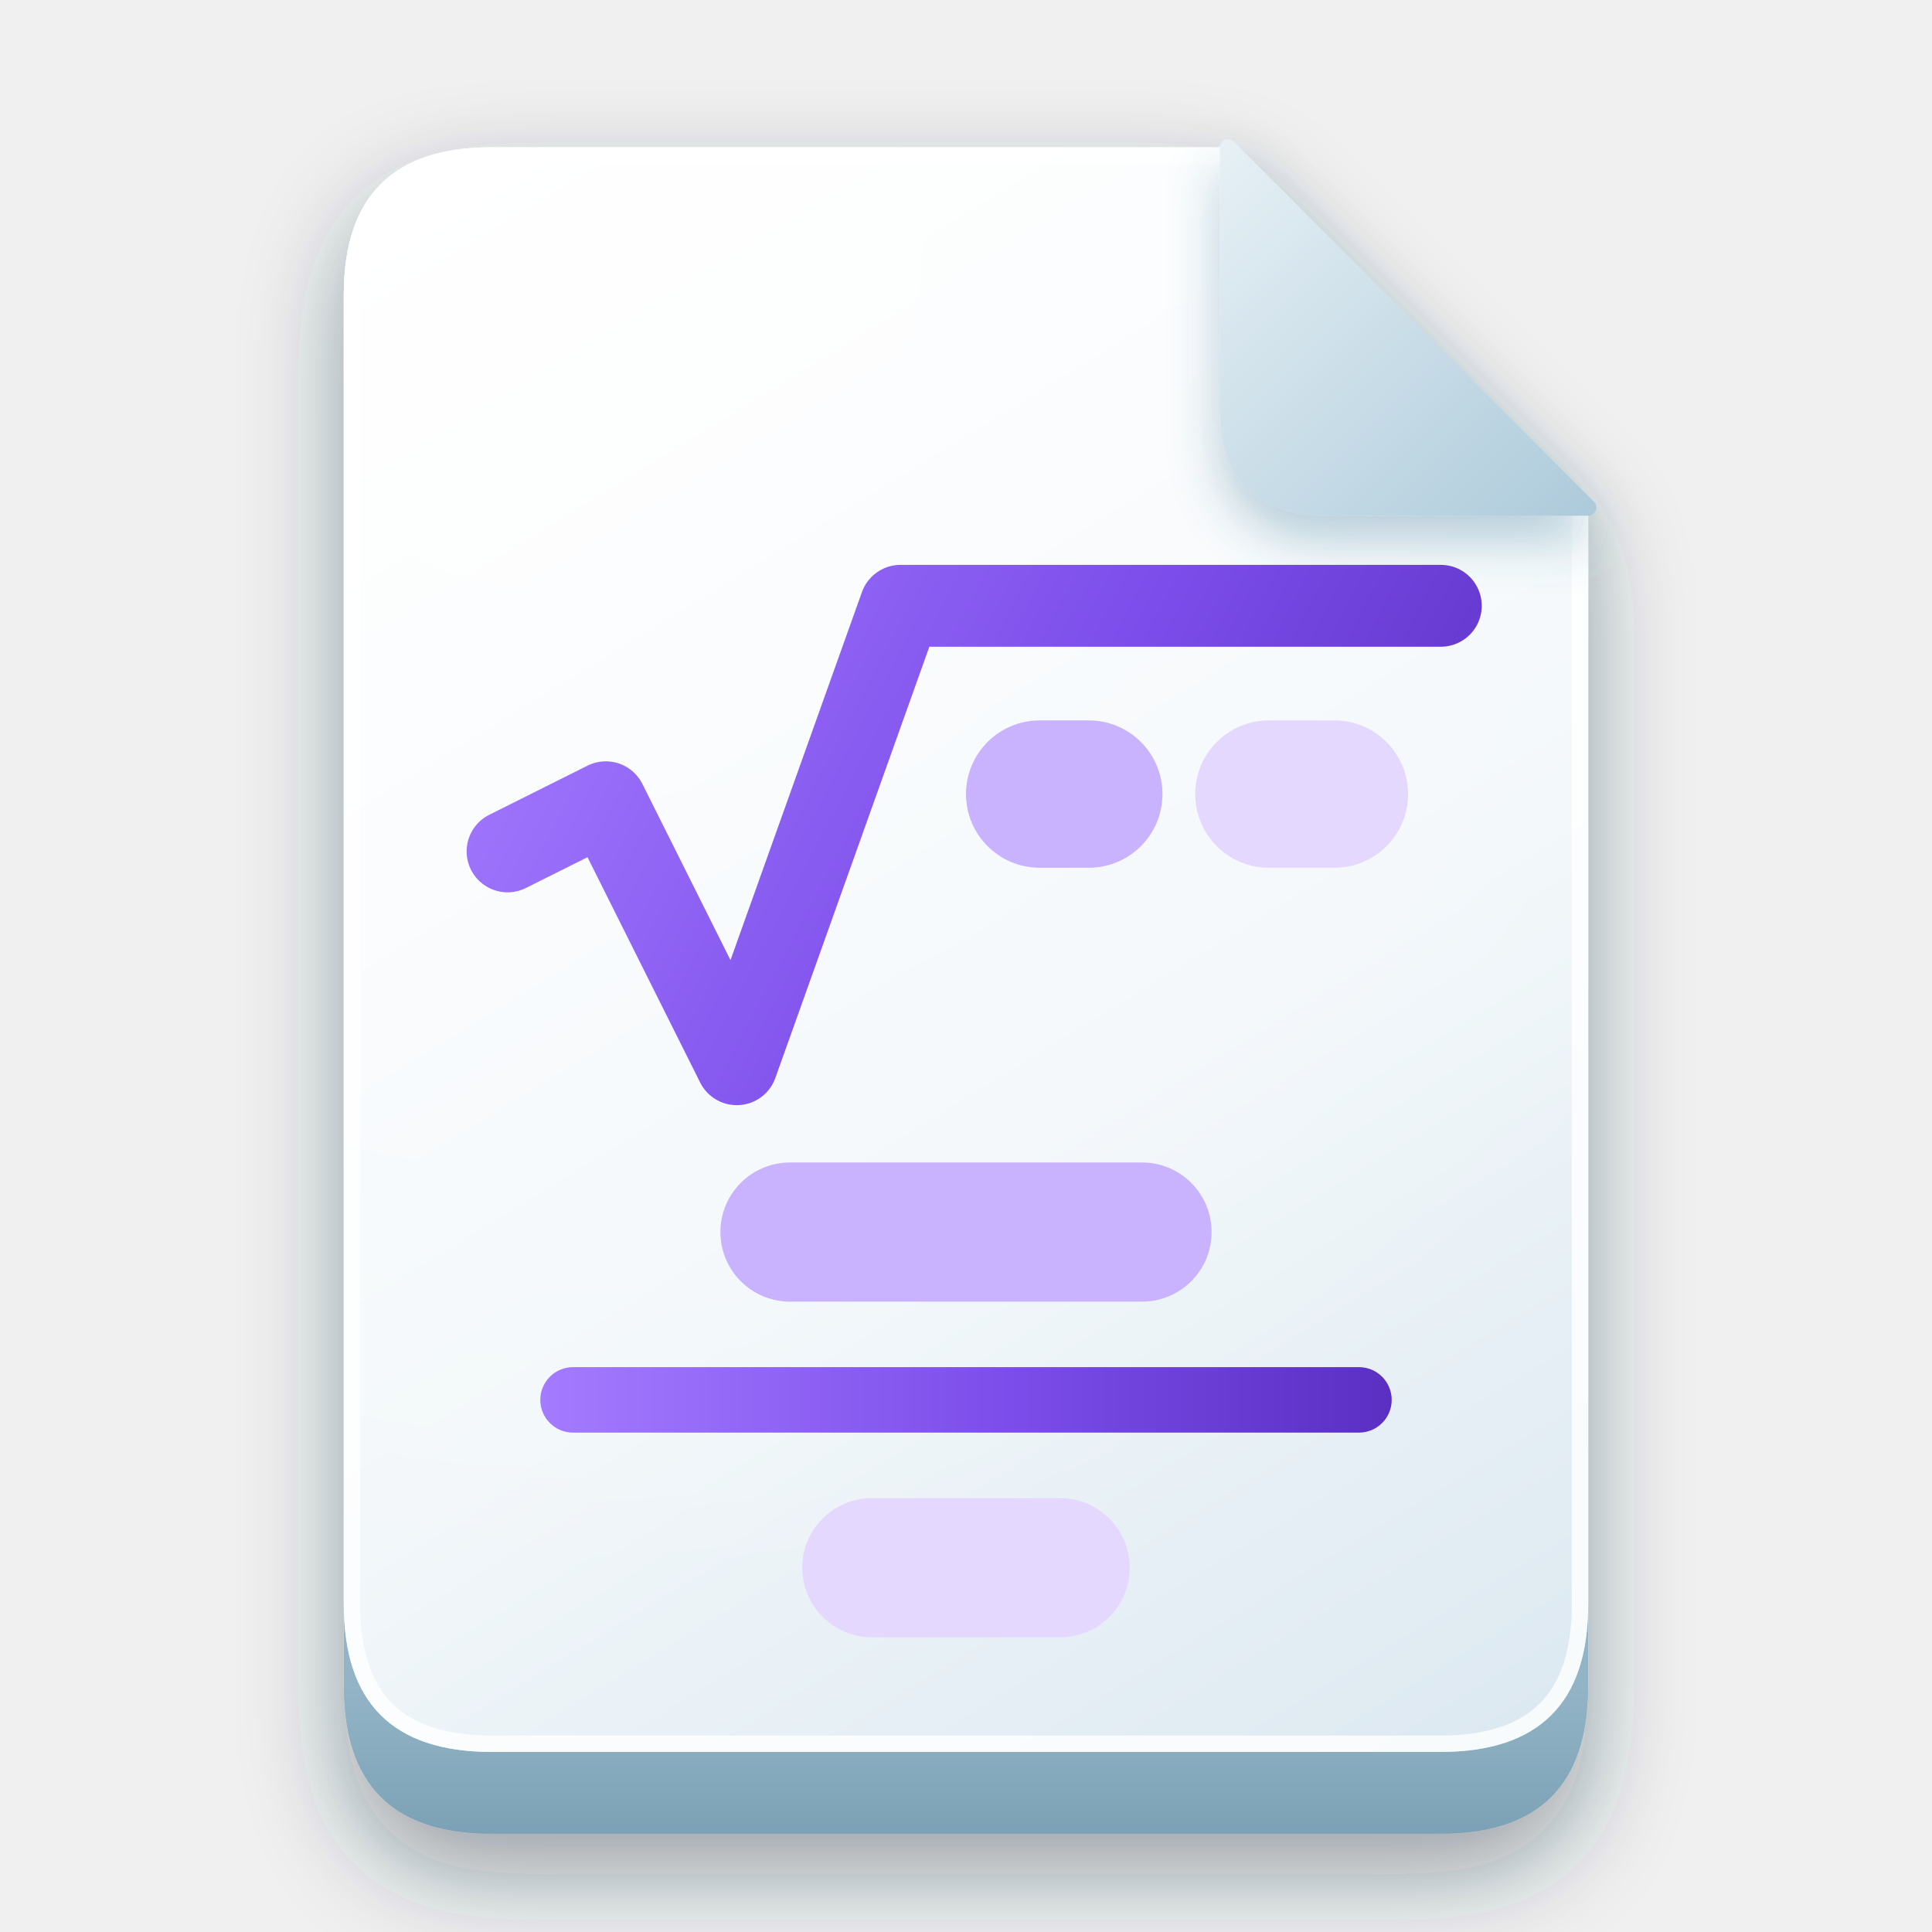
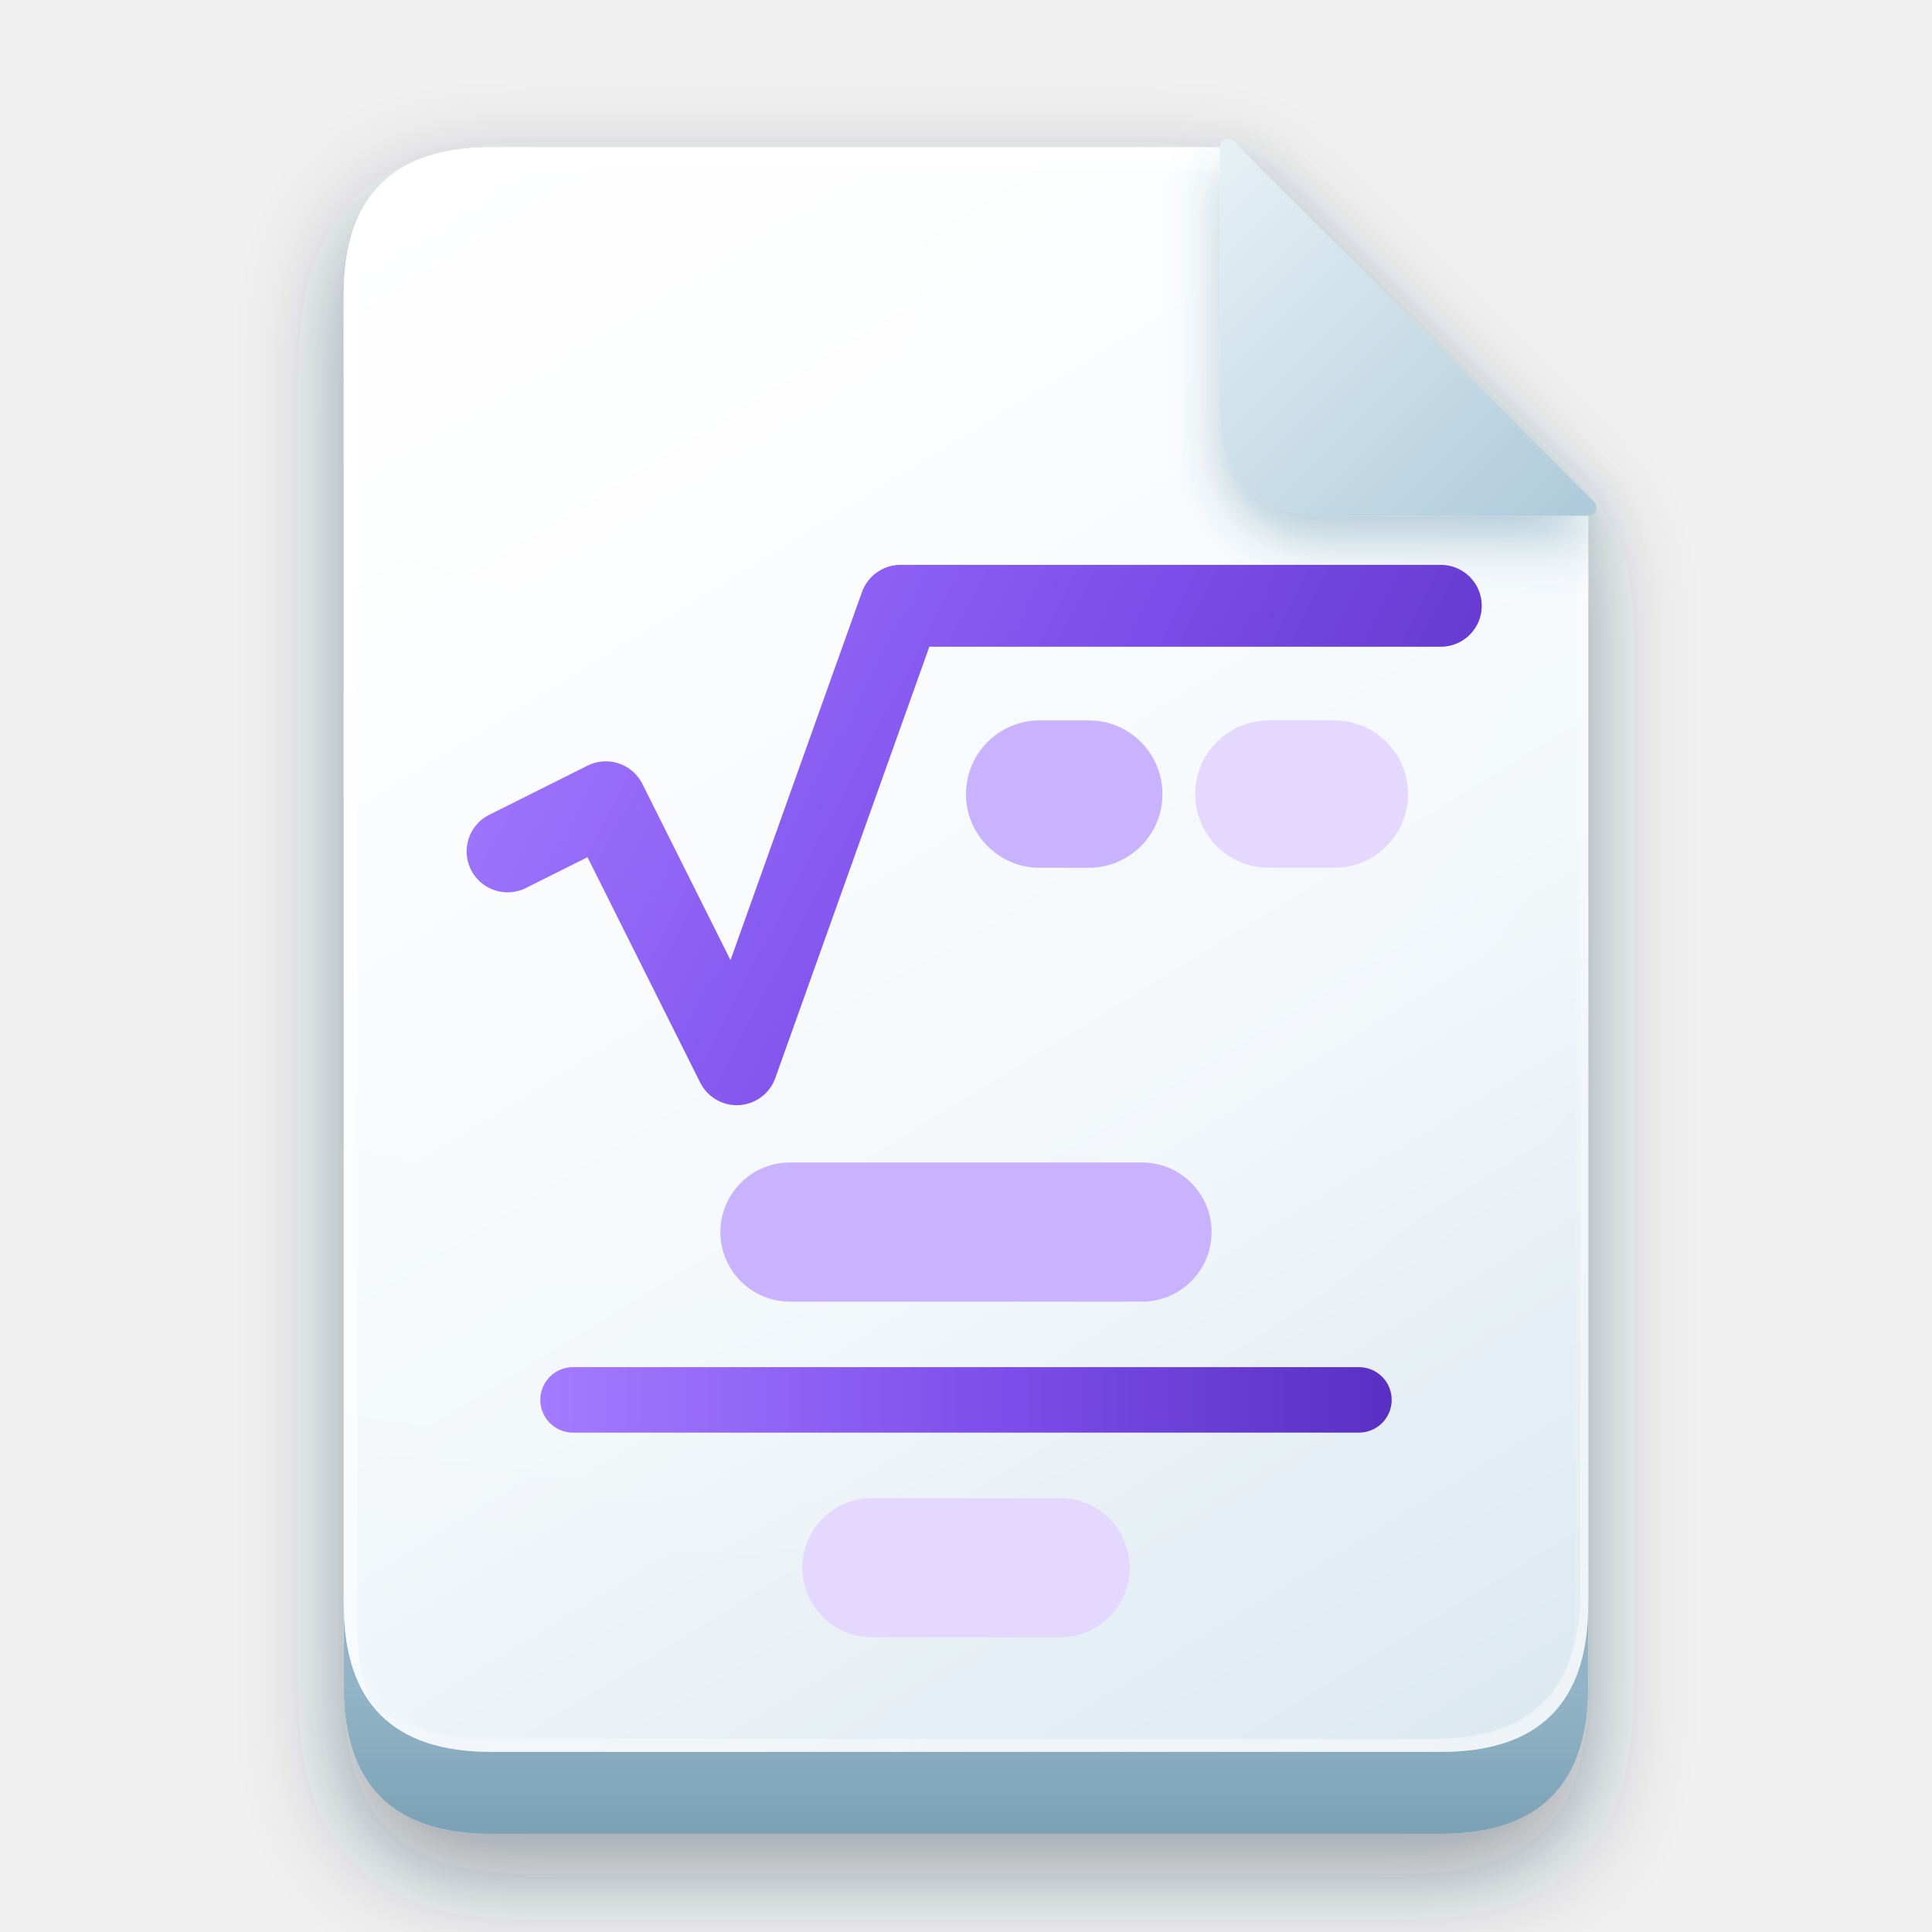
- <svg xmlns="http://www.w3.org/2000/svg" width="236" height="236" viewBox="0 0 236 236" fill="none">
+ <svg xmlns="http://www.w3.org/2000/svg" width="236" height="236" viewBox="0 0 236 236" preserveAspectRatio="none">
  <defs>
-     <linearGradient id="fm_paper" x1="60" y1="18" x2="180" y2="214" gradientUnits="userSpaceOnUse">
-       <stop offset="0" stop-color="#ffffff" />
-       <stop offset="0.6" stop-color="#f2f7fa" />
-       <stop offset="1" stop-color="#dde9f1" />
-     </linearGradient>
-     <linearGradient id="fm_side" x1="0" y1="196" x2="0" y2="224" gradientUnits="userSpaceOnUse">
-       <stop offset="0" stop-color="#93b4c6" />
-       <stop offset="1" stop-color="#6f97ad" />
-     </linearGradient>
-     <linearGradient id="fm_fold" x1="150" y1="18" x2="194" y2="62" gradientUnits="userSpaceOnUse">
-       <stop offset="0" stop-color="#e6f0f5" />
-       <stop offset="1" stop-color="#aecbdb" />
-     </linearGradient>
-     <radialGradient id="fm_bloom" cx="70" cy="30" r="170" gradientUnits="userSpaceOnUse">
-       <stop offset="0" stop-color="white" stop-opacity="0.5" />
-       <stop offset="1" stop-color="white" stop-opacity="0" />
-     </radialGradient>
-     <clipPath id="fm_clip">
-       <path d="M60 18H150L194 62V196Q194 214 176 214H60Q42 214 42 196V36Q42 18 60 18Z" />
-     </clipPath>
-     <filter id="fm_shadow" x="-20" y="-20" width="276" height="276" filterUnits="userSpaceOnUse" color-interpolation-filters="sRGB">
+     <filter id="shadow1" x="-20" y="-20" width="276" height="276" filterUnits="userSpaceOnUse" color-interpolation-filters="sRGB">
      <feDropShadow dx="0" dy="5" stdDeviation="6" flood-color="#1a3342" flood-opacity="0.4" />
    </filter>
-     <filter id="fm_fold_shadow" x="-20" y="-20" width="276" height="276" filterUnits="userSpaceOnUse">
+   </defs>
+   <g filter="url(#shadow1)">
+     <g fill="none">
+       <defs>
+         <linearGradient id="l2-fm_side" x1="0" y1="196" x2="0" y2="224" gradientUnits="userSpaceOnUse">
+           <stop offset="0" stop-color="#93b4c6" />
+           <stop offset="1" stop-color="#6f97ad" />
+         </linearGradient>
+       </defs>
+       <path d="M60 18H150L194 62V196Q194 214 176 214H60Q42 214 42 196V36Q42 18 60 18Z" fill="url(#l2-fm_side)" transform="translate(0 10)" />
+     </g>
+     <g fill="none">
+       <defs>
+         <linearGradient id="l3-fm_paper" x1="60" y1="18" x2="180" y2="214" gradientUnits="userSpaceOnUse">
+           <stop offset="0" stop-color="#ffffff" />
+           <stop offset="0.6" stop-color="#f2f7fa" />
+           <stop offset="1" stop-color="#dde9f1" />
+         </linearGradient>
+       </defs>
+       <path d="M60 18H150L194 62V196Q194 214 176 214H60Q42 214 42 196V36Q42 18 60 18Z" fill="url(#l3-fm_paper)" />
+     </g>
+   </g>
+   <defs>
+     <clipPath id="clip4">
+       <path d="M60 18 H150 L194 62 V196 Q194 214 176 214 H60 Q42 214 42 196 V36 Q42 18 60 18 Z" clip-rule="nonzero" />
+     </clipPath>
+   </defs>
+   <g clip-path="url(#clip4)">
+     <g fill="none">
+       <defs>
+         <radialGradient id="l5-fm_bloom" cx="70" cy="30" r="170" gradientUnits="userSpaceOnUse">
+           <stop offset="0" stop-color="white" stop-opacity="0.5" />
+           <stop offset="1" stop-color="white" stop-opacity="0" />
+         </radialGradient>
+       </defs>
+       <rect width="236" height="236" fill="url(#l5-fm_bloom)" />
+     </g>
+   </g>
+   <defs>
+     <clipPath id="rim6">
+       <path d="M60 18H150L194 62V196Q194 214 176 214H60Q42 214 42 196V36Q42 18 60 18Z" clip-rule="nonzero" />
+     </clipPath>
+     <linearGradient id="rim6g0" x1="42" y1="18" x2="156" y2="214" gradientUnits="userSpaceOnUse">
+       <stop offset="0" stop-color="#ffffff" stop-opacity="0.200" />
+       <stop offset="1" stop-color="#ffffff" stop-opacity="0.100" />
+     </linearGradient>
+     <linearGradient id="rim6g1" x1="42" y1="18" x2="156" y2="214" gradientUnits="userSpaceOnUse">
+       <stop offset="0" stop-color="#ffffff" stop-opacity="0.950" />
+       <stop offset="0.45" stop-color="#ffffff" stop-opacity="0.600" />
+       <stop offset="1" stop-color="#ffffff" stop-opacity="0.250" />
+     </linearGradient>
+     <linearGradient id="rim6g2" x1="42" y1="18" x2="156" y2="214" gradientUnits="userSpaceOnUse">
+       <stop offset="0" stop-color="#ffffff" stop-opacity="0.050" />
+       <stop offset="0.7" stop-color="#ffffff" stop-opacity="0.150" />
+       <stop offset="1" stop-color="#ffffff" stop-opacity="0.420" />
+     </linearGradient>
+   </defs>
+   <g clip-path="url(#rim6)">
+     <path d="M60 18H150L194 62V196Q194 214 176 214H60Q42 214 42 196V36Q42 18 60 18Z" fill="none" stroke="url(#rim6g0)" stroke-width="3" />
+     <path d="M60 18H150L194 62V196Q194 214 176 214H60Q42 214 42 196V36Q42 18 60 18ZM61.68 20.8 H151.68 L195.68 64.8 V198.8 Q195.68 216.8 177.68 216.8 H61.68 Q43.68 216.8 43.68 198.8 V38.8 Q43.68 20.8 61.68 20.8 Z" fill="url(#rim6g1)" fill-rule="evenodd" />
+     <path d="M60 18H150L194 62V196Q194 214 176 214H60Q42 214 42 196V36Q42 18 60 18ZM59.04 16.4 H149.04 L193.04 60.4 V194.4 Q193.04 212.4 175.04 212.4 H59.04 Q41.04 212.4 41.04 194.4 V34.4 Q41.04 16.4 59.04 16.4 Z" fill="url(#rim6g2)" fill-rule="evenodd" />
+   </g>
+   <defs>
+     <filter id="shadow7" x="-20" y="-20" width="276" height="276" filterUnits="userSpaceOnUse" color-interpolation-filters="sRGB">
      <feDropShadow dx="0" dy="3" stdDeviation="3" flood-color="#3d7a94" flood-opacity="0.35" />
    </filter>
-     <linearGradient id="fm_ink" x1="60" y1="70" x2="178" y2="132" gradientUnits="userSpaceOnUse">
-       <stop offset="0" stop-color="#a47bff" />
-       <stop offset="0.55" stop-color="#7c4dea" />
-       <stop offset="1" stop-color="#5a2fc2" />
-     </linearGradient>
-     <linearGradient id="fm_rule" x1="66" y1="0" x2="170" y2="0" gradientUnits="userSpaceOnUse">
-       <stop offset="0" stop-color="#a47bff" />
-       <stop offset="0.55" stop-color="#7c4dea" />
-       <stop offset="1" stop-color="#5a2fc2" />
-     </linearGradient>
  </defs>
-   <g filter="url(#fm_shadow)">
-     <path d="M60 18H150L194 62V196Q194 214 176 214H60Q42 214 42 196V36Q42 18 60 18Z" fill="url(#fm_side)" transform="translate(0 10)" />
-     <path d="M60 18H150L194 62V196Q194 214 176 214H60Q42 214 42 196V36Q42 18 60 18Z" fill="url(#fm_paper)" />
+   <g filter="url(#shadow7)">
+     <g fill="none">
+       <defs>
+         <linearGradient id="l8-fm_fold" x1="150" y1="18" x2="194" y2="62" gradientUnits="userSpaceOnUse">
+           <stop offset="0" stop-color="#e6f0f5" />
+           <stop offset="1" stop-color="#aecbdb" />
+         </linearGradient>
+       </defs>
+       <path d="M150 18V50Q150 62 162 62H194Z" fill="url(#l8-fm_fold)" stroke="url(#l8-fm_fold)" stroke-width="2" stroke-linejoin="round" />
+     </g>
  </g>
-   <g clip-path="url(#fm_clip)">
-     <rect width="236" height="236" fill="url(#fm_bloom)" />
+   <g fill="none">
+     <defs>
+       <linearGradient id="l9-fm_ink" x1="60" y1="70" x2="178" y2="132" gradientUnits="userSpaceOnUse">
+         <stop offset="0" stop-color="#a47bff" />
+         <stop offset="0.55" stop-color="#7c4dea" />
+         <stop offset="1" stop-color="#5a2fc2" />
+       </linearGradient>
+     </defs>
+     <path d="M62 104L74 98L90 130L110 74H176" stroke="url(#l9-fm_ink)" stroke-width="10" stroke-linecap="round" stroke-linejoin="round" />
  </g>
-   <path d="M60 18H150L194 62V196Q194 214 176 214H60Q42 214 42 196V36Q42 18 60 18Z" stroke="white" stroke-opacity="0.8" stroke-width="4" clip-path="url(#fm_clip)" />
-   <g filter="url(#fm_fold_shadow)">
-     <path d="M150 18V50Q150 62 162 62H194Z" fill="url(#fm_fold)" stroke="url(#fm_fold)" stroke-width="2" stroke-linejoin="round" />
+   <g fill="none">
+     <rect x="118" y="88" width="24" height="18" rx="9" fill="#c9b3ff" />
  </g>
-   <path d="M62 104L74 98L90 130L110 74H176" stroke="url(#fm_ink)" stroke-width="10" stroke-linecap="round" stroke-linejoin="round" />
-   <rect x="118" y="88" width="24" height="18" rx="9" fill="#c9b3ff" />
-   <rect x="146" y="88" width="26" height="18" rx="9" fill="#e4d8ff" />
-   <rect x="88" y="142" width="60" height="17" rx="8.5" fill="#c9b3ff" />
-   <rect x="66" y="167" width="104" height="8" rx="4" fill="url(#fm_rule)" />
-   <rect x="98" y="183" width="40" height="17" rx="8.5" fill="#e4d8ff" />
+   <g fill="none">
+     <rect x="146" y="88" width="26" height="18" rx="9" fill="#e4d8ff" />
+   </g>
+   <g fill="none">
+     <rect x="88" y="142" width="60" height="17" rx="8.5" fill="#c9b3ff" />
+   </g>
+   <g fill="none">
+     <defs>
+       <linearGradient id="l13-fm_rule" x1="66" y1="0" x2="170" y2="0" gradientUnits="userSpaceOnUse">
+         <stop offset="0" stop-color="#a47bff" />
+         <stop offset="0.55" stop-color="#7c4dea" />
+         <stop offset="1" stop-color="#5a2fc2" />
+       </linearGradient>
+     </defs>
+     <rect x="66" y="167" width="104" height="8" rx="4" fill="url(#l13-fm_rule)" />
+   </g>
+   <g fill="none">
+     <rect x="98" y="183" width="40" height="17" rx="8.5" fill="#e4d8ff" />
+   </g>
</svg>
